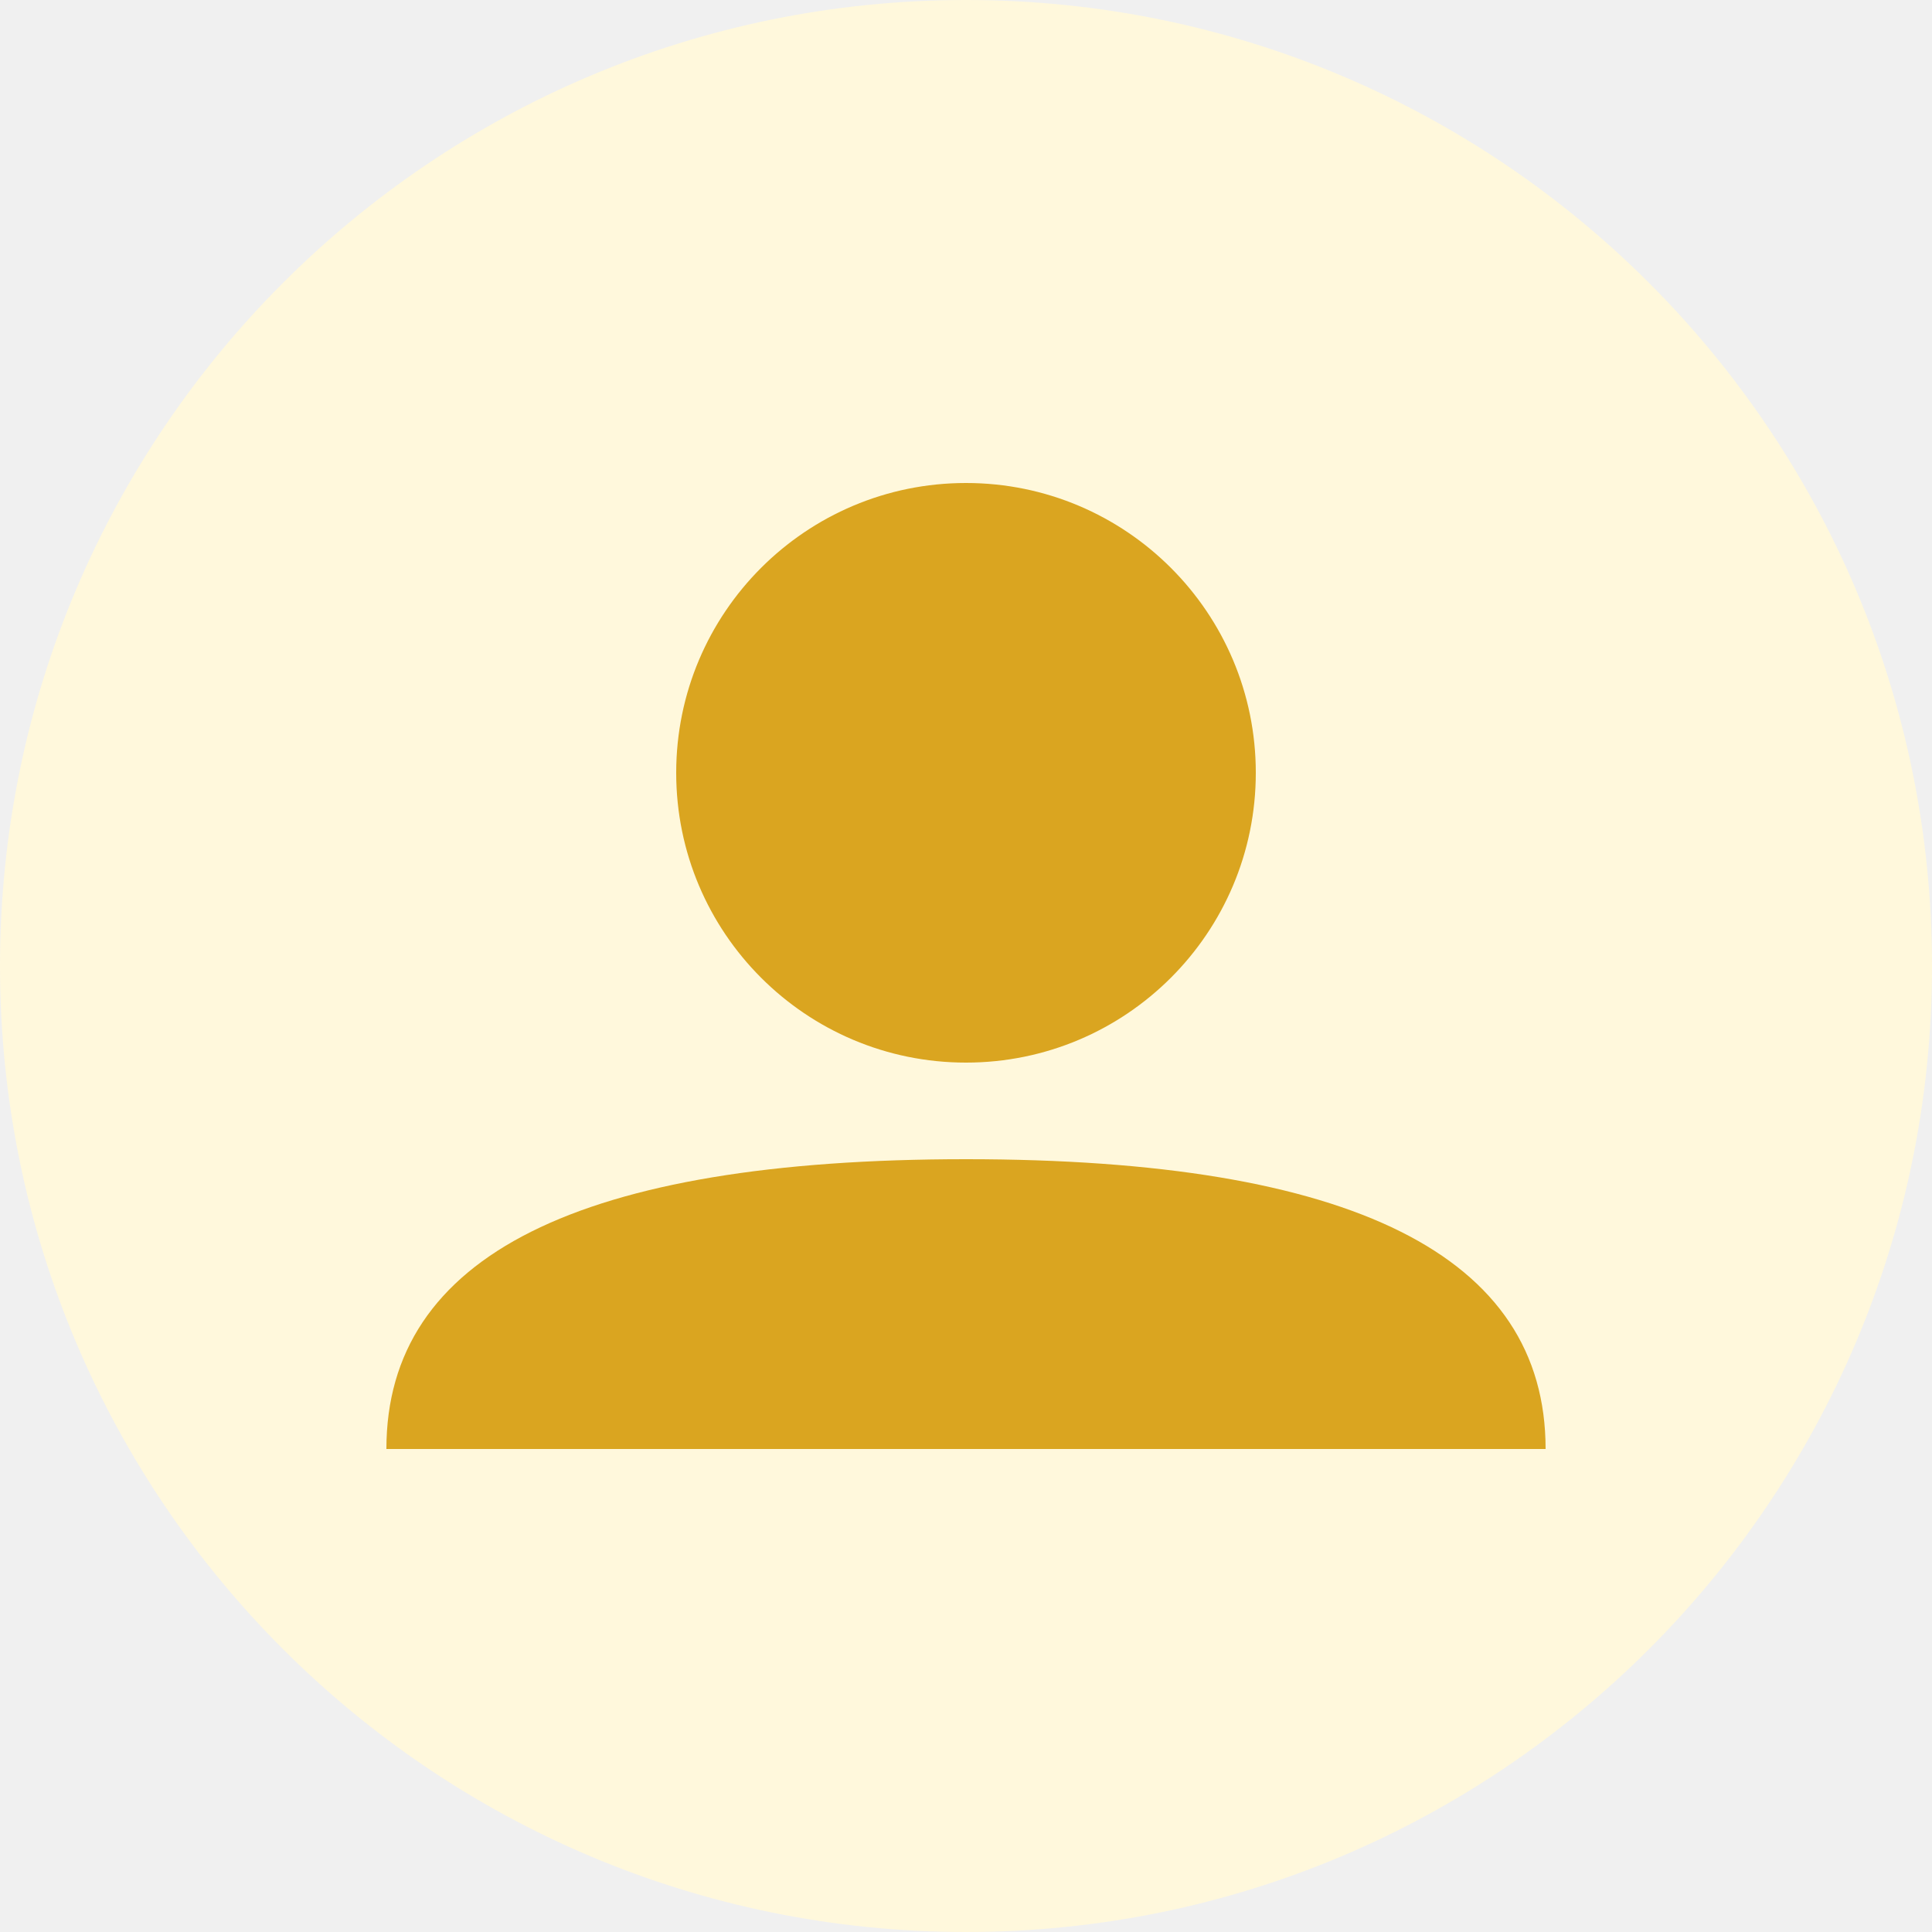
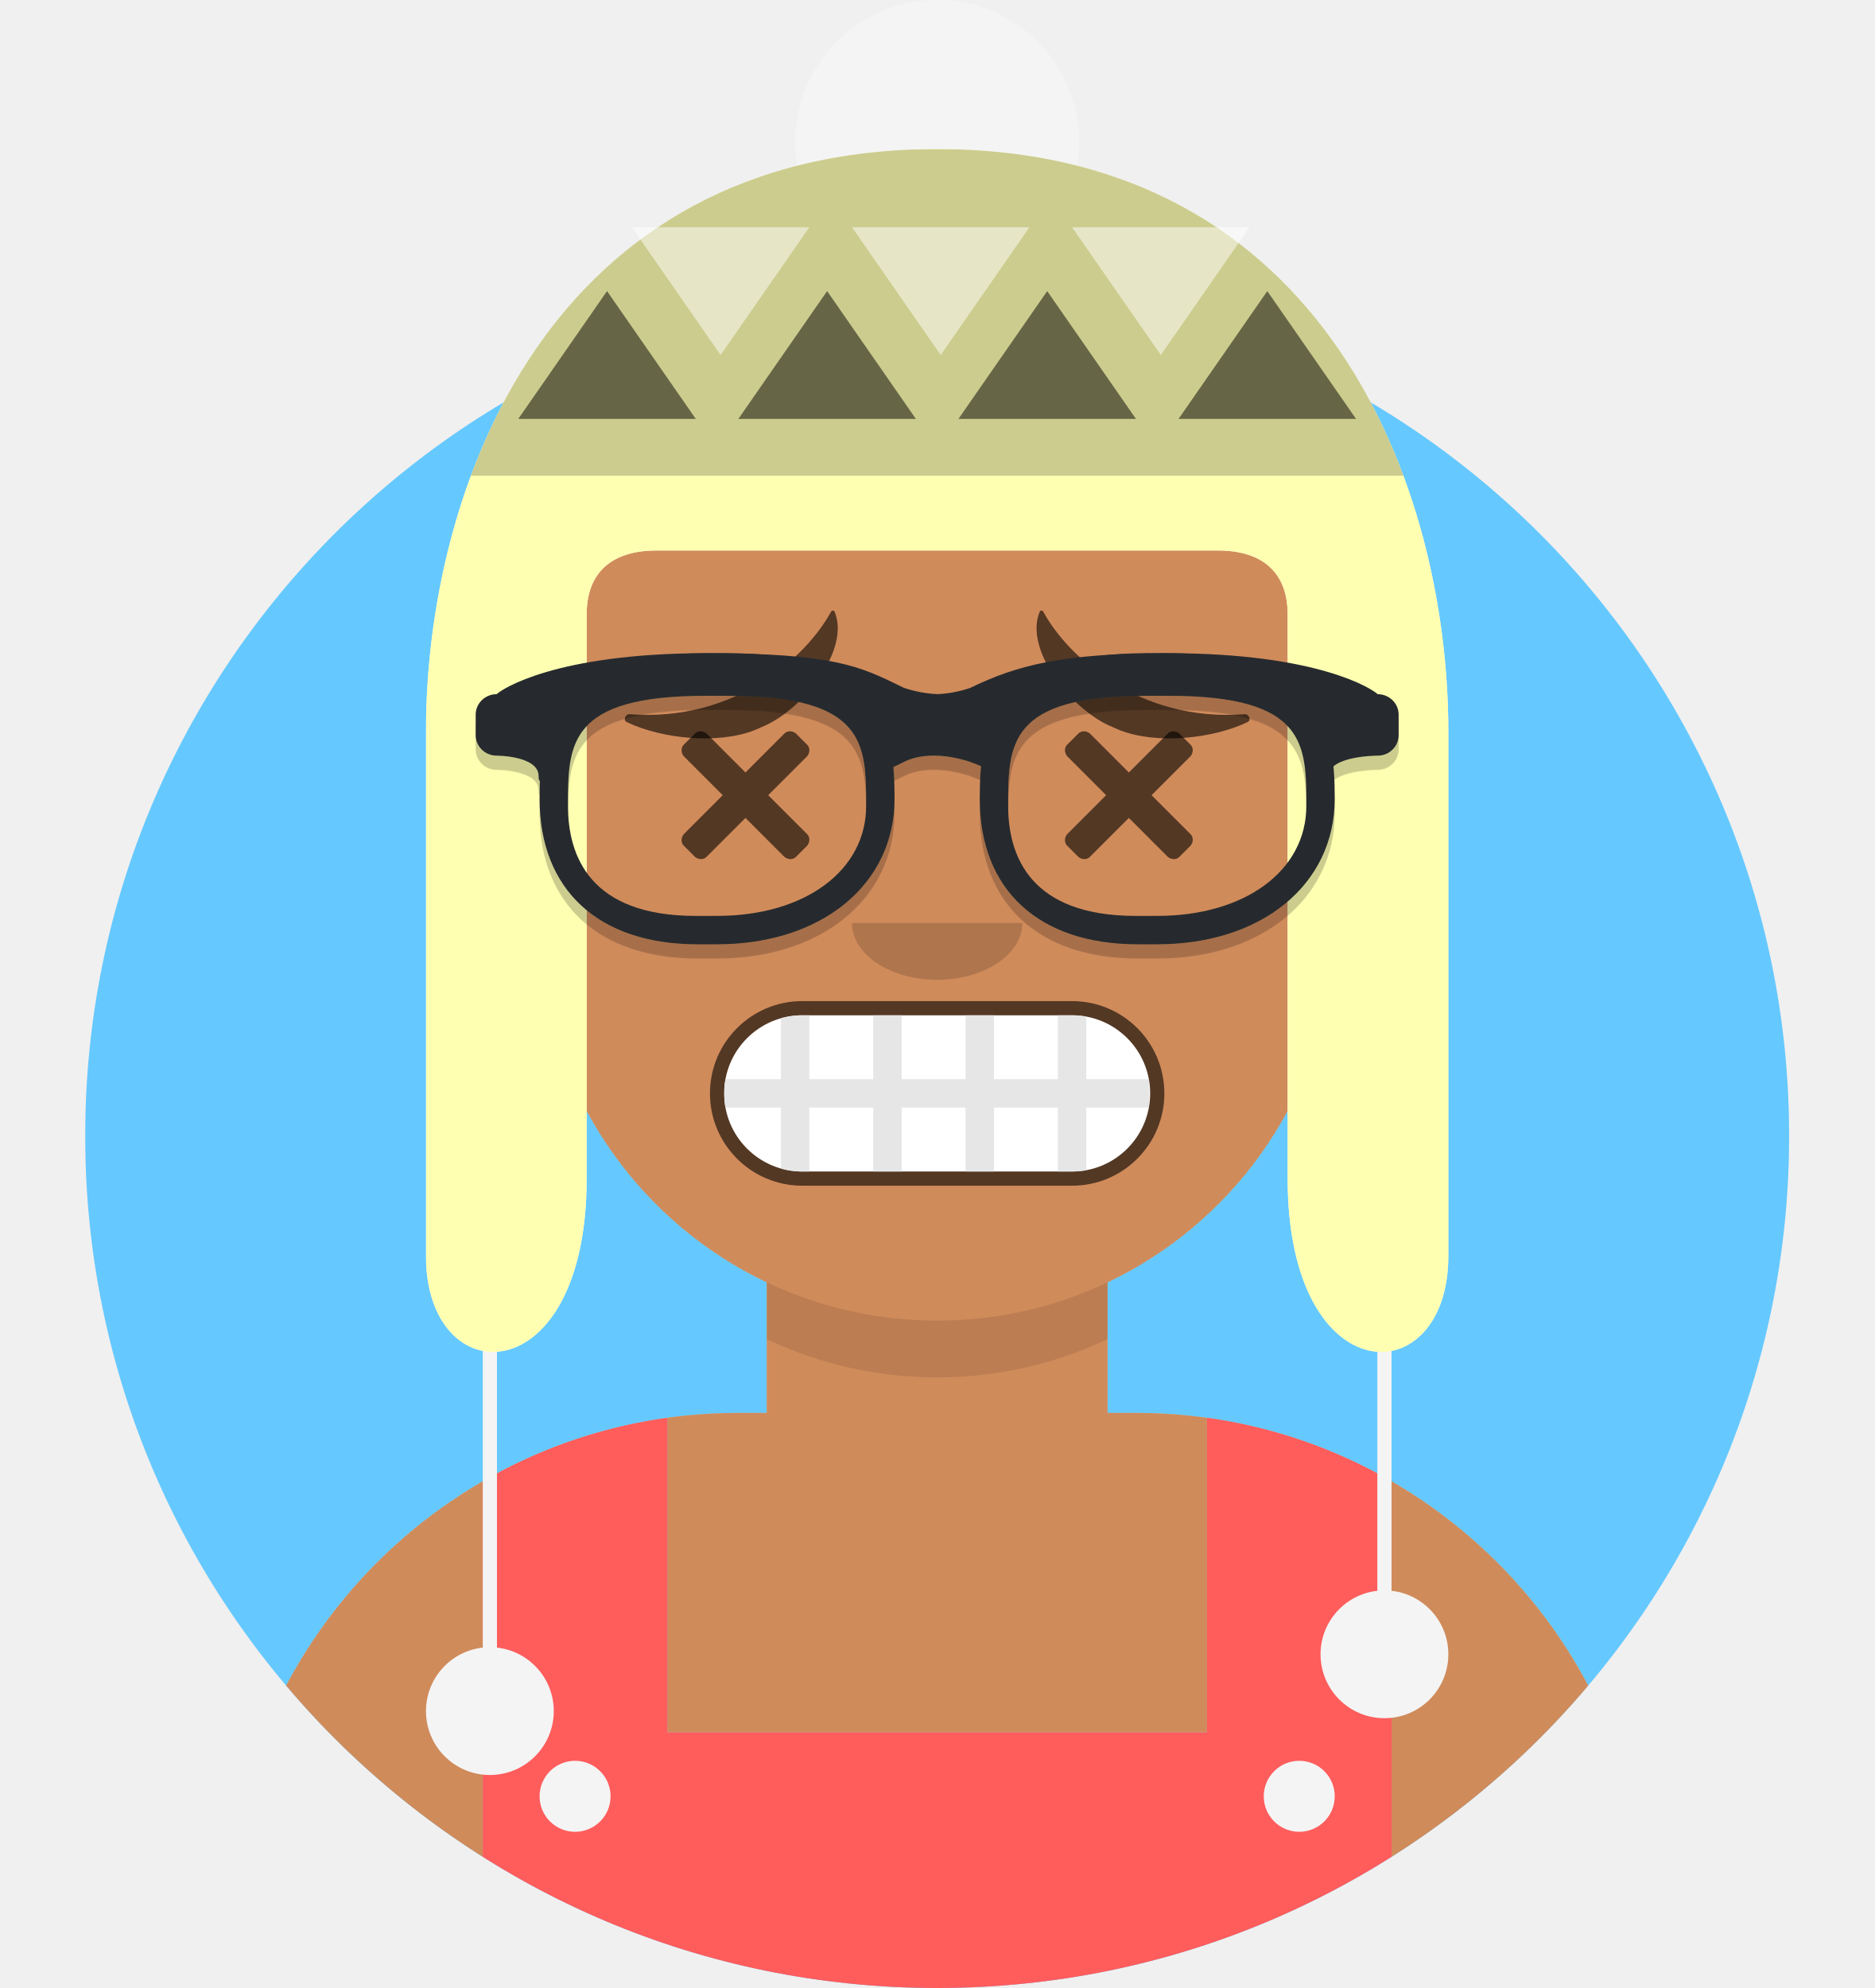
- <svg xmlns="http://www.w3.org/2000/svg" viewBox="0 0 100 100">
-   <circle cx="50" cy="50" r="50" fill="#FFF8DC" />
-   <circle cx="50" cy="40" r="15" fill="#DAA520" />
-   <path d="M 20 75 Q 20 60 50 60 Q 80 60 80 75" fill="#DAA520" />
+ <svg xmlns="http://www.w3.org/2000/svg" xmlns:xlink="http://www.w3.org/1999/xlink" width="264px" height="280px" viewBox="0 0 264 280" version="1.1">
+   <defs>
+     <circle id="react-path-1" cx="120" cy="120" r="120" />
+     <path d="M12,160 C12,226.274 65.726,280 132,280 C198.274,280 252,226.274 252,160 L264,160 L264,-1.42108547e-14 L-3.19744231e-14,-1.42108547e-14 L-3.19744231e-14,160 L12,160 Z" id="react-path-2" />
+     <path d="M124,144.611 L124,163 L128,163 L128,163 C167.765,163 200,195.235 200,235 L200,244 L0,244 L0,235 C-4.86974701e-15,195.235 32.235,163 72,163 L72,163 L76,163 L76,144.611 C58.763,136.422 46.372,119.687 44.305,99.881 C38.48,99.058 34,94.052 34,88 L34,74 C34,68.054 38.325,63.118 44,62.166 L44,56 L44,56 C44,25.072 69.072,5.68137151e-15 100,0 L100,0 L100,0 C130.928,-5.68137151e-15 156,25.072 156,56 L156,62.166 C161.675,63.118 166,68.054 166,74 L166,88 C166,94.052 161.52,99.058 155.695,99.881 C153.628,119.687 141.237,136.422 124,144.611 Z" id="react-path-3" />
+   </defs>
+   <g id="Avataaar" stroke="none" stroke-width="1" fill="none" fill-rule="evenodd">
+     <g transform="translate(-825, -1100)" id="Avataaar/Circle">
+       <g transform="translate(825, 1100)">
+         <g id="Circle" stroke-width="1" fill-rule="evenodd" transform="translate(12, 40)">
+           <mask id="react-mask-4" fill="white">
+             <use xlink:href="#react-path-1" />
+           </mask>
+           <use id="Circle-Background" fill="#E6E6E6" xlink:href="#react-path-1" />
+           <g id="Color/Palette/Blue-01" mask="url(#react-mask-4)" fill="#65C9FF">
+             <rect id="🖍Color" x="0" y="0" width="240" height="240" />
+           </g>
+         </g>
+         <mask id="react-mask-5" fill="white">
+           <use xlink:href="#react-path-2" />
+         </mask>
+         <g id="Mask" />
+         <g id="Avataaar" stroke-width="1" fill-rule="evenodd" mask="url(#react-mask-5)">
+           <g id="Body" transform="translate(32, 36)">
+             <mask id="react-mask-6" fill="white">
+               <use xlink:href="#react-path-3" />
+             </mask>
+             <use fill="#D0C6AC" xlink:href="#react-path-3" />
+             <g id="Skin/👶🏽-03-Brown" mask="url(#react-mask-6)" fill="#D08B5B">
+               <g transform="translate(0, 0)" id="Color">
+                 <rect x="0" y="0" width="264" height="280" />
+               </g>
+             </g>
+             <path d="M156,79 L156,102 C156,132.928 130.928,158 100,158 C69.072,158 44,132.928 44,102 L44,79 L44,94 C44,124.928 69.072,150 100,150 C130.928,150 156,124.928 156,94 L156,79 Z" id="Neck-Shadow" fill-opacity="0.1" fill="#000000" mask="url(#react-mask-6)" />
+           </g>
+           <g id="Clothing/Overall" transform="translate(0, 170)">
+             <defs>
+               <path d="M94,29.688 L94,74 L170,74 L170,29.688 C179.363,30.989 188.15,34.091 196,38.632 L196,110 L187,110 L77,110 L68,110 L68,38.632 C75.85,34.091 84.637,30.989 94,29.688 Z" id="react-path-361" />
+             </defs>
+             <mask id="react-mask-362" fill="white">
+               <use xlink:href="#react-path-361" />
+             </mask>
+             <use id="Overall" fill="#B7C1DB" fill-rule="evenodd" xlink:href="#react-path-361" />
+             <g id="Color/Palette/Gray-01" mask="url(#react-mask-362)" fill-rule="evenodd" fill="#FF5C5C">
+               <rect id="🖍Color" x="0" y="0" width="264" height="110" />
+             </g>
+             <circle id="Button" fill="#F4F4F4" fill-rule="evenodd" cx="81" cy="83" r="5" />
+             <circle id="Button" fill="#F4F4F4" fill-rule="evenodd" cx="183" cy="83" r="5" />
+           </g>
+           <g id="Face" transform="translate(76, 82)" fill="#000000">
+             <g id="Mouth/Grimace" transform="translate(2, 52)">
+               <defs>
+                 <rect id="react-path-363" x="24" y="9" width="60" height="22" rx="11" />
+               </defs>
+               <rect id="Mouth" fill-opacity="0.6" fill="#000000" fill-rule="evenodd" x="22" y="7" width="64" height="26" rx="13" />
+               <mask id="react-mask-364" fill="white">
+                 <use xlink:href="#react-path-363" />
+               </mask>
+               <use id="Mouth" fill="#FFFFFF" fill-rule="evenodd" xlink:href="#react-path-363" />
+               <path d="M71,22 L62,22 L62,34 L58,34 L58,22 L49,22 L49,34 L45,34 L45,22 L36,22 L36,34 L32,34 L32,22 L24,22 L24,18 L32,18 L32,6 L36,6 L36,18 L45,18 L45,6 L49,6 L49,18 L58,18 L58,6 L62,6 L62,18 L71,18 L71,6 L75,6 L75,18 L83.867,18 L83.867,22 L75,22 L75,34 L71,34 L71,22 Z" id="Grimace-Teeth" fill="#E6E6E6" fill-rule="evenodd" mask="url(#react-mask-364)" />
+             </g>
+             <g id="Nose/Default" transform="translate(28, 40)" fill-opacity="0.16">
+               <path d="M16,8 C16,12.418 21.373,16 28,16 L28,16 C34.627,16 40,12.418 40,8" id="Nose" />
+             </g>
+             <g id="Eyes/X-Dizzy-😵" transform="translate(0, 8)" fill-opacity="0.6" fill-rule="nonzero">
+               <path d="M29,25.2 L34.5,30.7 C35,31.1 35.7,31.1 36.1,30.7 L37.7,29.1 C38.1,28.6 38.1,27.9 37.7,27.5 L32.2,22 L37.7,16.5 C38.1,16 38.1,15.3 37.7,14.9 L36.1,13.3 C35.6,12.9 34.9,12.9 34.5,13.3 L29,18.8 L23.5,13.3 C23,12.9 22.3,12.9 21.9,13.3 L20.3,14.9 C19.9,15.3 19.9,16 20.3,16.5 L25.8,22 L20.3,27.5 C19.9,28 19.9,28.7 20.3,29.1 L21.9,30.7 C22.4,31.1 23.1,31.1 23.5,30.7 L29,25.2 Z" id="Eye" />
+               <path d="M83,25.2 L88.5,30.7 C89,31.1 89.7,31.1 90.1,30.7 L91.7,29.1 C92.1,28.6 92.1,27.9 91.7,27.5 L86.2,22 L91.7,16.5 C92.1,16 92.1,15.3 91.7,14.9 L90.1,13.3 C89.6,12.9 88.9,12.9 88.5,13.3 L83,18.8 L77.5,13.3 C77,12.9 76.3,12.9 75.9,13.3 L74.3,14.9 C73.9,15.3 73.9,16 74.3,16.5 L79.8,22 L74.3,27.5 C73.9,28 73.9,28.7 74.3,29.1 L75.9,30.7 C76.4,31.1 77.1,31.1 77.5,30.7 L83,25.2 Z" id="Eye" />
+             </g>
+             <g id="Eyebrow/Natural/Sad-Concerned-Natural" fill-opacity="0.6">
+               <path d="M22.766,5.578 L23.677,5.176 C28.919,3.095 36.865,3.967 41.723,6.299 C42.29,6.571 41.902,7.452 41.321,7.407 C26.402,6.256 16.358,15.553 12.946,21.847 C12.845,22.034 12.539,22.055 12.464,21.881 C10.156,16.562 16.913,7.896 22.766,5.578 Z" id="Eyebrow" transform="translate(27, 13) scale(-1, -1) translate(-27, -13) " />
+               <path d="M80.766,5.578 L81.677,5.176 C86.919,3.095 94.865,3.967 99.723,6.299 C100.29,6.571 99.902,7.452 99.321,7.407 C84.402,6.256 74.358,15.553 70.946,21.847 C70.845,22.034 70.539,22.055 70.464,21.881 C68.156,16.562 74.913,7.896 80.766,5.578 Z" id="Eyebrow" transform="translate(85, 13) scale(1, -1) translate(-85, -13) " />
+             </g>
+           </g>
+           <g id="Top">
+             <defs>
+               <rect id="react-path-369" x="0" y="0" width="264" height="280" />
+               <path d="M72,21 C126.773,21 144,68.803 144,103.045 L144,176.91 C144,196.405 121.367,196.447 121.367,165.989 L121.367,86.535 C121.367,80.46 117.635,77.535 111.551,77.535 L72,77.535 L32.449,77.535 C26.365,77.535 22.633,80.46 22.633,86.535 L22.633,165.989 C22.633,196.447 -1.41137102e-14,196.405 0,176.91 L0,103.045 C-7.11930515e-15,68.803 17.227,21 72,21 Z" id="react-path-367" />
+               <path d="M101.428,98.169 C98.915,100.463 96.237,101.494 92.853,100.773 C92.271,100.649 89.896,96.235 84,96.235 C78.103,96.235 75.729,100.649 75.147,100.773 C71.762,101.494 69.085,100.463 66.571,98.169 C61.846,93.856 57.917,87.908 60.278,81.419 C61.508,78.037 63.51,74.324 67.151,73.246 C71.038,72.096 76.497,73.244 80.415,72.458 C81.684,72.204 83.071,71.751 84,71 C84.929,71.751 86.316,72.204 87.585,72.458 C91.503,73.244 96.961,72.096 100.849,73.246 C104.49,74.324 106.491,78.037 107.722,81.419 C110.083,87.908 106.154,93.856 101.428,98.169 M140.081,26 C136.671,34.4 137.988,44.858 137.357,53.676 C136.844,60.843 135.337,71.586 128.973,76.215 C125.718,78.582 119.794,82.56 115.542,81.45 C112.615,80.686 112.302,72.29 108.455,69.147 C104.092,65.582 98.643,64.016 93.149,64.258 C90.779,64.362 85.984,64.337 84,66.16 C82.016,64.337 77.222,64.362 74.851,64.258 C69.357,64.016 63.908,65.582 59.545,69.147 C55.698,72.29 55.386,80.686 52.458,81.45 C48.206,82.56 42.282,78.582 39.027,76.215 C32.662,71.586 31.156,60.843 30.643,53.676 C30.012,44.858 31.329,34.4 27.919,26 C26.26,26 27.354,42.129 27.354,42.129 L27.354,62.485 C27.386,77.773 36.935,100.655 58.108,109.393 C63.286,111.53 75.015,115 84,115 C92.985,115 104.714,111.86 109.892,109.723 C131.065,100.986 140.614,77.773 140.646,62.485 L140.646,42.129 C140.646,42.129 141.74,26 140.081,26" id="react-path-368" />
+             </defs>
+             <mask id="react-mask-365" fill="white">
+               <use xlink:href="#react-path-369" />
+             </mask>
+             <g id="Mask" />
+             <g id="Top/Accessories/Winter-Hat-2" transform="translate(-1, 0)">
+               <g id="hat" stroke-width="1" fill-rule="evenodd" transform="translate(61, 0)">
+                 <g id="string" transform="translate(0, 176)" fill="#F4F4F4">
+                   <circle id="puff" cx="9" cy="65" r="9" />
+                   <rect x="8" y="0" width="2" height="58" />
+                 </g>
+                 <g id="string" transform="translate(126, 168)" fill="#F4F4F4">
+                   <circle id="puff" cx="9" cy="65" r="9" />
+                   <rect x="8" y="0" width="2" height="58" />
+                 </g>
+                 <circle id="puff" fill="#F4F4F4" cx="72" cy="20" r="20" />
+                 <mask id="react-mask-366" fill="white">
+                   <use xlink:href="#react-path-367" />
+                 </mask>
+                 <use id="Combined-Shape" fill="#F4F4F4" xlink:href="#react-path-367" />
+                 <g id="Color/Palette/Gray-01" mask="url(#react-mask-366)" fill-rule="evenodd" fill="#FFFFB1">
+                   <rect id="🖍Color" x="0" y="0" width="264" height="280" />
+                 </g>
+                 <rect id="color-dark" fill-opacity="0.2" fill="#000000" x="-1" y="21" width="146" height="46" mask="url(#react-mask-366)" />
+                 <g id="light-triangles" transform="translate(29, 32)" fill="#FFFFFF" fill-opacity="0.5">
+                   <polygon id="Triangle" transform="translate(12.5, 9) rotate(180) translate(-12.5, -9) " points="12.5 0 25 18 0 18" />
+                   <polygon id="Triangle" transform="translate(43.5, 9) rotate(180) translate(-43.5, -9) " points="43.5 0 56 18 31 18" />
+                   <polygon id="Triangle" transform="translate(74.5, 9) rotate(180) translate(-74.5, -9) " points="74.5 0 87 18 62 18" />
+                 </g>
+                 <g id="dark-triangles" transform="translate(13, 41)" fill="#000000" fill-opacity="0.5">
+                   <polygon id="Triangle" points="12.5 0 25 18 0 18" />
+                   <polygon id="Triangle" points="43.5 0 56 18 31 18" />
+                   <polygon id="Triangle" points="74.5 0 87 18 62 18" />
+                   <polygon id="Triangle" points="105.5 0 118 18 93 18" />
+                 </g>
+               </g>
+               <g id="Top/_Resources/Prescription-02" fill="none" transform="translate(62, 85)" stroke-width="1">
+                 <defs>
+                   <filter x="-0.8%" y="-2.4%" width="101.5%" height="109.8%" filterUnits="objectBoundingBox" id="react-filter-370">
+                     <feOffset dx="0" dy="2" in="SourceAlpha" result="shadowOffsetOuter1" />
+                     <feColorMatrix values="0 0 0 0 0   0 0 0 0 0   0 0 0 0 0  0 0 0 0.2 0" type="matrix" in="shadowOffsetOuter1" result="shadowMatrixOuter1" />
+                     <feMerge>
+                       <feMergeNode in="shadowMatrixOuter1" />
+                       <feMergeNode in="SourceGraphic" />
+                     </feMerge>
+                   </filter>
+                 </defs>
+                 <g id="Wayfarers" filter="url(#react-filter-370)" transform="translate(6, 7)" fill="#252C2F">
+                   <path d="M34,41 L31.242,41 C17.315,41 9,33.336 9,20.5 C9,10.127 10.817,0 32.53,0 L35.47,0 C57.183,0 59,10.127 59,20.5 C59,32.569 48.721,41 34,41 Z M32.385,6 C13,6 13,12.841 13,21.502 C13,28.572 16.116,37 30.971,37 L34,37 C46.365,37 55,30.627 55,21.502 C55,12.841 55,6 35.615,6 L32.385,6 Z" id="Left" fill-rule="nonzero" />
+                   <path d="M96,41 L93.242,41 C79.315,41 71,33.336 71,20.5 C71,10.127 72.817,0 94.53,0 L97.47,0 C119.183,0 121,10.127 121,20.5 C121,32.569 110.721,41 96,41 Z M94.385,6 C75,6 75,12.841 75,21.502 C75,28.572 78.119,37 92.971,37 L96,37 C108.365,37 117,30.627 117,21.502 C117,12.841 117,6 97.615,6 L94.385,6 Z" id="Right" fill-rule="nonzero" />
+                   <path d="M2.955,5.772 C3.646,5.096 11.21,0 32.5,0 C50.351,0 54.13,1.853 59.85,4.652 L60.269,4.859 C60.667,4.999 62.7,5.69 65.079,5.766 C67.246,5.673 69.1,5.085 69.642,4.897 C76.17,1.722 82.561,0 97.5,0 C118.79,0 126.354,5.096 127.045,5.772 C128.679,5.772 130,7.062 130,8.657 L130,11.543 C130,13.139 128.679,14.429 127.045,14.429 C127.045,14.429 120.144,14.429 120.144,17.315 C120.144,20.2 118.182,13.139 118.182,11.543 L118.182,8.732 C114.579,7.353 108.128,4.786 97.5,4.786 C85.658,4.786 79.761,6.886 74.702,8.971 L74.759,9.108 L74.756,11.094 L72.539,16.444 L69.8,15.361 C69.556,15.264 69.028,15.09 68.296,14.91 C66.256,14.407 64.159,14.254 62.304,14.634 C61.624,14.774 60.992,14.984 60.413,15.267 L57.77,16.558 L55.127,11.396 L55.244,9.102 L55.325,8.907 C50.962,6.874 46.939,4.786 32.5,4.786 C21.872,4.786 15.422,7.352 11.818,8.731 L11.818,11.543 C11.818,13.139 8.864,20.2 8.864,17.315 C8.864,14.429 2.955,14.429 2.955,14.429 C1.324,14.429 0,13.139 0,11.543 L0,8.657 C0,7.062 1.324,5.772 2.955,5.772 Z" id="Stuff" fill-rule="nonzero" />
+                 </g>
+               </g>
+             </g>
+           </g>
+         </g>
+       </g>
+     </g>
+   </g>
</svg>
